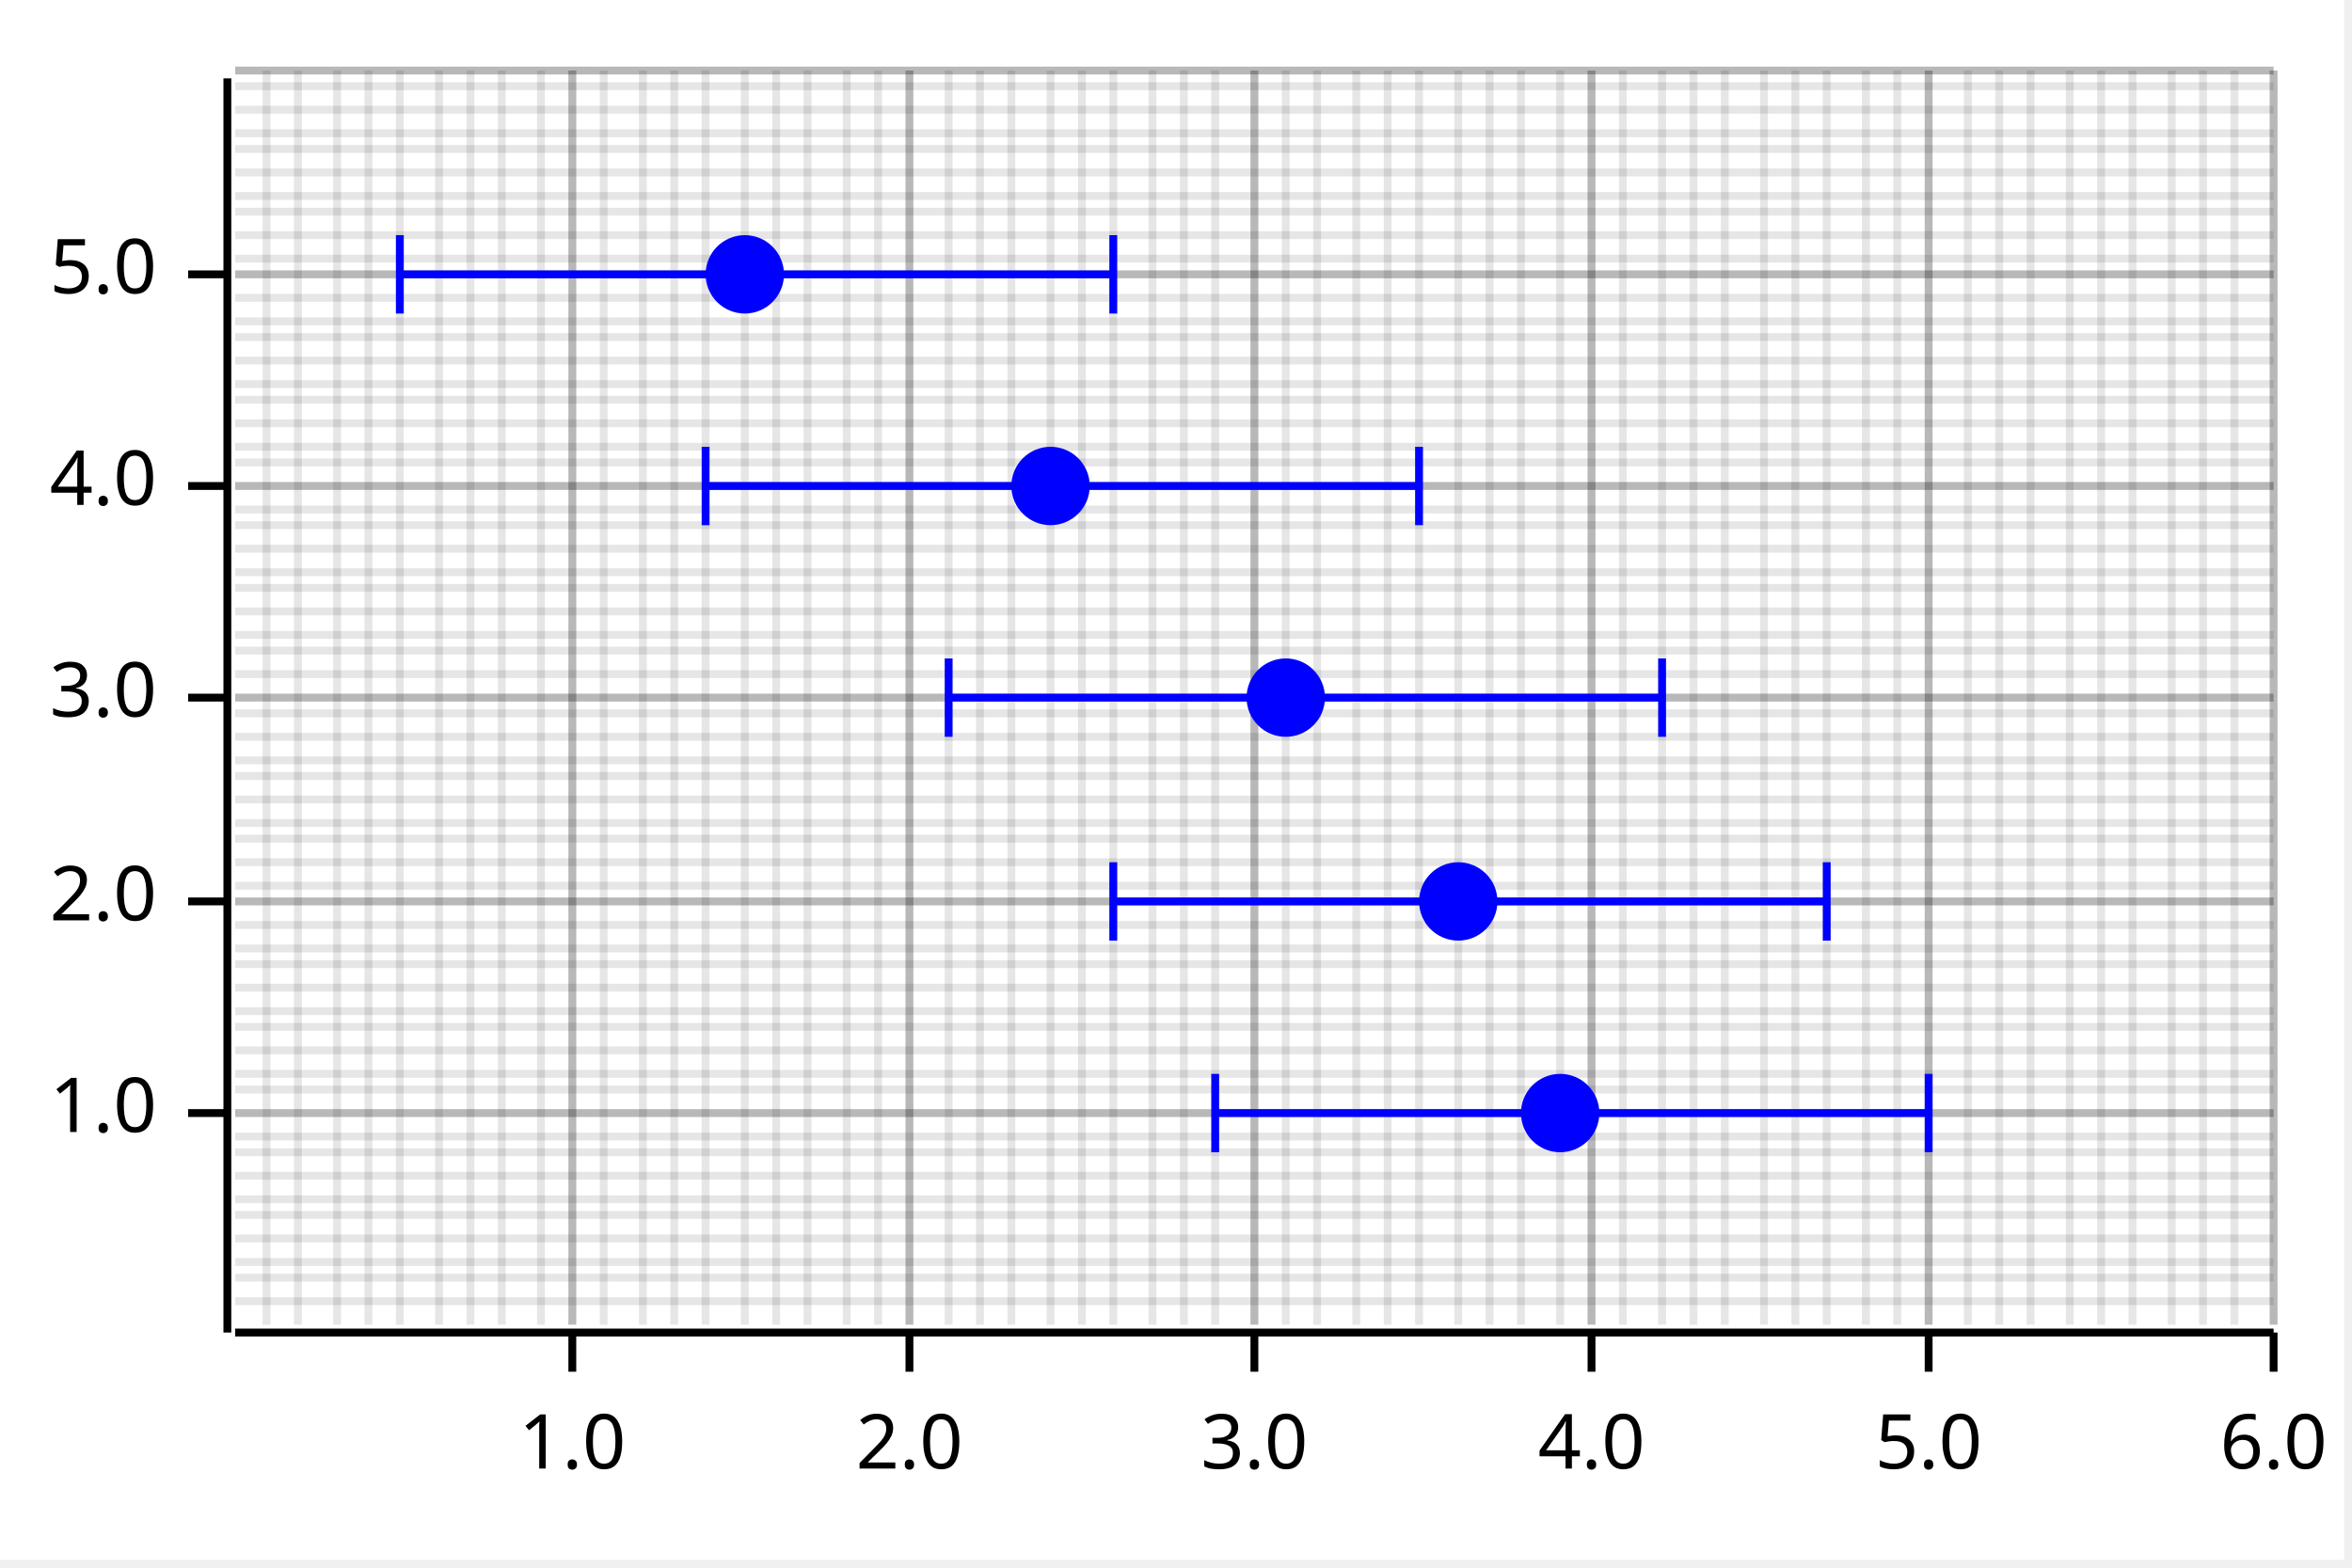
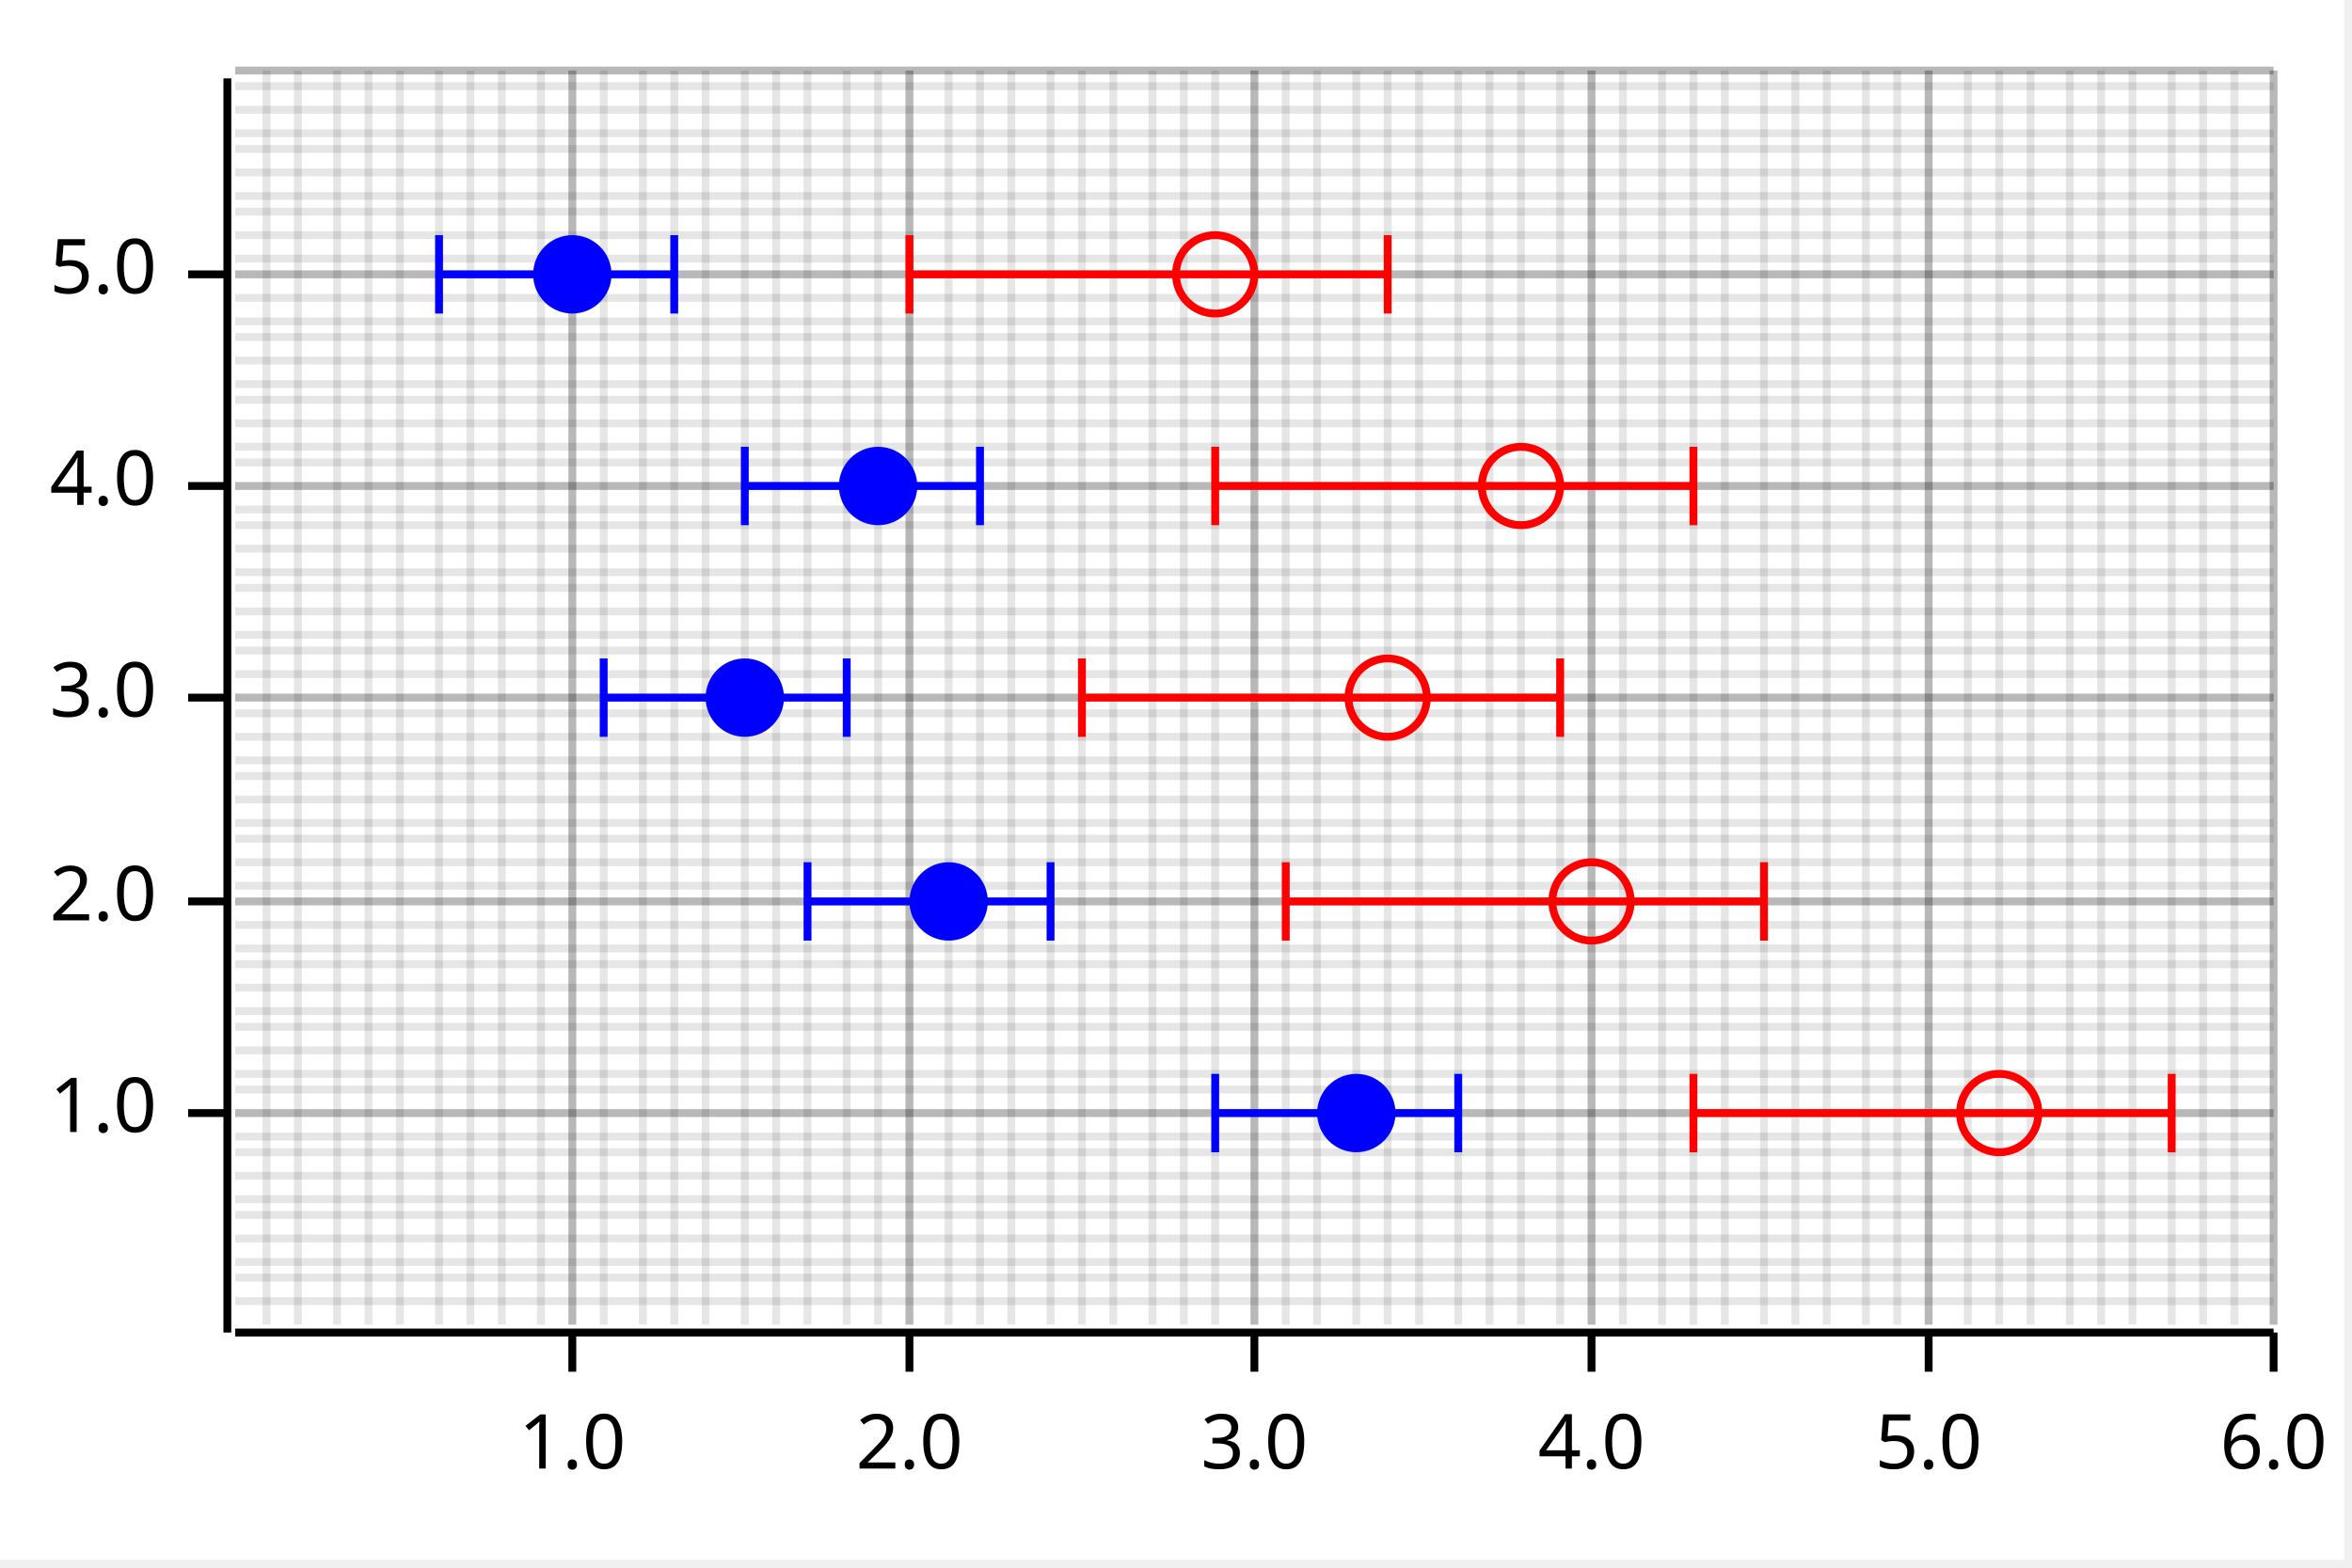
<svg xmlns="http://www.w3.org/2000/svg" width="300" height="200" viewBox="0 0 300 200">
  <rect x="0" y="0" width="299" height="199" opacity="1" fill="#FFFFFF" stroke="none" />
  <line opacity="0.1" stroke="#000000" stroke-width="1" x1="34" y1="169" x2="34" y2="9" />
  <line opacity="0.1" stroke="#000000" stroke-width="1" x1="38" y1="169" x2="38" y2="9" />
  <line opacity="0.1" stroke="#000000" stroke-width="1" x1="43" y1="169" x2="43" y2="9" />
  <line opacity="0.1" stroke="#000000" stroke-width="1" x1="47" y1="169" x2="47" y2="9" />
  <line opacity="0.1" stroke="#000000" stroke-width="1" x1="51" y1="169" x2="51" y2="9" />
  <line opacity="0.1" stroke="#000000" stroke-width="1" x1="56" y1="169" x2="56" y2="9" />
  <line opacity="0.1" stroke="#000000" stroke-width="1" x1="60" y1="169" x2="60" y2="9" />
  <line opacity="0.1" stroke="#000000" stroke-width="1" x1="64" y1="169" x2="64" y2="9" />
  <line opacity="0.1" stroke="#000000" stroke-width="1" x1="69" y1="169" x2="69" y2="9" />
  <line opacity="0.1" stroke="#000000" stroke-width="1" x1="73" y1="169" x2="73" y2="9" />
  <line opacity="0.1" stroke="#000000" stroke-width="1" x1="77" y1="169" x2="77" y2="9" />
  <line opacity="0.1" stroke="#000000" stroke-width="1" x1="82" y1="169" x2="82" y2="9" />
  <line opacity="0.1" stroke="#000000" stroke-width="1" x1="86" y1="169" x2="86" y2="9" />
  <line opacity="0.1" stroke="#000000" stroke-width="1" x1="90" y1="169" x2="90" y2="9" />
  <line opacity="0.1" stroke="#000000" stroke-width="1" x1="95" y1="169" x2="95" y2="9" />
  <line opacity="0.1" stroke="#000000" stroke-width="1" x1="99" y1="169" x2="99" y2="9" />
  <line opacity="0.1" stroke="#000000" stroke-width="1" x1="103" y1="169" x2="103" y2="9" />
  <line opacity="0.1" stroke="#000000" stroke-width="1" x1="108" y1="169" x2="108" y2="9" />
  <line opacity="0.1" stroke="#000000" stroke-width="1" x1="112" y1="169" x2="112" y2="9" />
  <line opacity="0.1" stroke="#000000" stroke-width="1" x1="116" y1="169" x2="116" y2="9" />
  <line opacity="0.1" stroke="#000000" stroke-width="1" x1="121" y1="169" x2="121" y2="9" />
  <line opacity="0.1" stroke="#000000" stroke-width="1" x1="125" y1="169" x2="125" y2="9" />
  <line opacity="0.1" stroke="#000000" stroke-width="1" x1="129" y1="169" x2="129" y2="9" />
  <line opacity="0.1" stroke="#000000" stroke-width="1" x1="134" y1="169" x2="134" y2="9" />
  <line opacity="0.1" stroke="#000000" stroke-width="1" x1="138" y1="169" x2="138" y2="9" />
  <line opacity="0.1" stroke="#000000" stroke-width="1" x1="142" y1="169" x2="142" y2="9" />
  <line opacity="0.1" stroke="#000000" stroke-width="1" x1="147" y1="169" x2="147" y2="9" />
  <line opacity="0.1" stroke="#000000" stroke-width="1" x1="151" y1="169" x2="151" y2="9" />
  <line opacity="0.1" stroke="#000000" stroke-width="1" x1="155" y1="169" x2="155" y2="9" />
  <line opacity="0.1" stroke="#000000" stroke-width="1" x1="160" y1="169" x2="160" y2="9" />
  <line opacity="0.1" stroke="#000000" stroke-width="1" x1="164" y1="169" x2="164" y2="9" />
  <line opacity="0.1" stroke="#000000" stroke-width="1" x1="168" y1="169" x2="168" y2="9" />
  <line opacity="0.1" stroke="#000000" stroke-width="1" x1="173" y1="169" x2="173" y2="9" />
  <line opacity="0.1" stroke="#000000" stroke-width="1" x1="177" y1="169" x2="177" y2="9" />
  <line opacity="0.1" stroke="#000000" stroke-width="1" x1="181" y1="169" x2="181" y2="9" />
  <line opacity="0.1" stroke="#000000" stroke-width="1" x1="186" y1="169" x2="186" y2="9" />
  <line opacity="0.1" stroke="#000000" stroke-width="1" x1="190" y1="169" x2="190" y2="9" />
  <line opacity="0.1" stroke="#000000" stroke-width="1" x1="194" y1="169" x2="194" y2="9" />
  <line opacity="0.1" stroke="#000000" stroke-width="1" x1="199" y1="169" x2="199" y2="9" />
  <line opacity="0.1" stroke="#000000" stroke-width="1" x1="203" y1="169" x2="203" y2="9" />
  <line opacity="0.1" stroke="#000000" stroke-width="1" x1="207" y1="169" x2="207" y2="9" />
  <line opacity="0.1" stroke="#000000" stroke-width="1" x1="212" y1="169" x2="212" y2="9" />
  <line opacity="0.1" stroke="#000000" stroke-width="1" x1="216" y1="169" x2="216" y2="9" />
  <line opacity="0.1" stroke="#000000" stroke-width="1" x1="220" y1="169" x2="220" y2="9" />
  <line opacity="0.1" stroke="#000000" stroke-width="1" x1="225" y1="169" x2="225" y2="9" />
  <line opacity="0.1" stroke="#000000" stroke-width="1" x1="229" y1="169" x2="229" y2="9" />
  <line opacity="0.1" stroke="#000000" stroke-width="1" x1="233" y1="169" x2="233" y2="9" />
  <line opacity="0.1" stroke="#000000" stroke-width="1" x1="238" y1="169" x2="238" y2="9" />
  <line opacity="0.1" stroke="#000000" stroke-width="1" x1="242" y1="169" x2="242" y2="9" />
  <line opacity="0.1" stroke="#000000" stroke-width="1" x1="246" y1="169" x2="246" y2="9" />
  <line opacity="0.1" stroke="#000000" stroke-width="1" x1="251" y1="169" x2="251" y2="9" />
  <line opacity="0.1" stroke="#000000" stroke-width="1" x1="255" y1="169" x2="255" y2="9" />
  <line opacity="0.1" stroke="#000000" stroke-width="1" x1="259" y1="169" x2="259" y2="9" />
  <line opacity="0.1" stroke="#000000" stroke-width="1" x1="264" y1="169" x2="264" y2="9" />
  <line opacity="0.1" stroke="#000000" stroke-width="1" x1="268" y1="169" x2="268" y2="9" />
  <line opacity="0.1" stroke="#000000" stroke-width="1" x1="272" y1="169" x2="272" y2="9" />
  <line opacity="0.1" stroke="#000000" stroke-width="1" x1="277" y1="169" x2="277" y2="9" />
  <line opacity="0.1" stroke="#000000" stroke-width="1" x1="281" y1="169" x2="281" y2="9" />
  <line opacity="0.1" stroke="#000000" stroke-width="1" x1="285" y1="169" x2="285" y2="9" />
  <line opacity="0.1" stroke="#000000" stroke-width="1" x1="290" y1="169" x2="290" y2="9" />
  <line opacity="0.1" stroke="#000000" stroke-width="1" x1="30" y1="166" x2="290" y2="166" />
  <line opacity="0.1" stroke="#000000" stroke-width="1" x1="30" y1="163" x2="290" y2="163" />
  <line opacity="0.1" stroke="#000000" stroke-width="1" x1="30" y1="161" x2="290" y2="161" />
  <line opacity="0.1" stroke="#000000" stroke-width="1" x1="30" y1="158" x2="290" y2="158" />
  <line opacity="0.1" stroke="#000000" stroke-width="1" x1="30" y1="155" x2="290" y2="155" />
  <line opacity="0.1" stroke="#000000" stroke-width="1" x1="30" y1="153" x2="290" y2="153" />
  <line opacity="0.1" stroke="#000000" stroke-width="1" x1="30" y1="150" x2="290" y2="150" />
  <line opacity="0.1" stroke="#000000" stroke-width="1" x1="30" y1="147" x2="290" y2="147" />
  <line opacity="0.1" stroke="#000000" stroke-width="1" x1="30" y1="145" x2="290" y2="145" />
  <line opacity="0.1" stroke="#000000" stroke-width="1" x1="30" y1="142" x2="290" y2="142" />
  <line opacity="0.1" stroke="#000000" stroke-width="1" x1="30" y1="139" x2="290" y2="139" />
  <line opacity="0.1" stroke="#000000" stroke-width="1" x1="30" y1="137" x2="290" y2="137" />
  <line opacity="0.1" stroke="#000000" stroke-width="1" x1="30" y1="134" x2="290" y2="134" />
  <line opacity="0.1" stroke="#000000" stroke-width="1" x1="30" y1="131" x2="290" y2="131" />
  <line opacity="0.1" stroke="#000000" stroke-width="1" x1="30" y1="129" x2="290" y2="129" />
  <line opacity="0.1" stroke="#000000" stroke-width="1" x1="30" y1="126" x2="290" y2="126" />
  <line opacity="0.1" stroke="#000000" stroke-width="1" x1="30" y1="123" x2="290" y2="123" />
  <line opacity="0.1" stroke="#000000" stroke-width="1" x1="30" y1="121" x2="290" y2="121" />
  <line opacity="0.1" stroke="#000000" stroke-width="1" x1="30" y1="118" x2="290" y2="118" />
  <line opacity="0.1" stroke="#000000" stroke-width="1" x1="30" y1="115" x2="290" y2="115" />
  <line opacity="0.1" stroke="#000000" stroke-width="1" x1="30" y1="113" x2="290" y2="113" />
  <line opacity="0.1" stroke="#000000" stroke-width="1" x1="30" y1="110" x2="290" y2="110" />
  <line opacity="0.1" stroke="#000000" stroke-width="1" x1="30" y1="107" x2="290" y2="107" />
  <line opacity="0.1" stroke="#000000" stroke-width="1" x1="30" y1="105" x2="290" y2="105" />
  <line opacity="0.1" stroke="#000000" stroke-width="1" x1="30" y1="102" x2="290" y2="102" />
  <line opacity="0.1" stroke="#000000" stroke-width="1" x1="30" y1="99" x2="290" y2="99" />
  <line opacity="0.1" stroke="#000000" stroke-width="1" x1="30" y1="97" x2="290" y2="97" />
  <line opacity="0.1" stroke="#000000" stroke-width="1" x1="30" y1="94" x2="290" y2="94" />
  <line opacity="0.1" stroke="#000000" stroke-width="1" x1="30" y1="91" x2="290" y2="91" />
  <line opacity="0.1" stroke="#000000" stroke-width="1" x1="30" y1="89" x2="290" y2="89" />
  <line opacity="0.1" stroke="#000000" stroke-width="1" x1="30" y1="86" x2="290" y2="86" />
  <line opacity="0.1" stroke="#000000" stroke-width="1" x1="30" y1="83" x2="290" y2="83" />
  <line opacity="0.1" stroke="#000000" stroke-width="1" x1="30" y1="81" x2="290" y2="81" />
  <line opacity="0.1" stroke="#000000" stroke-width="1" x1="30" y1="78" x2="290" y2="78" />
  <line opacity="0.1" stroke="#000000" stroke-width="1" x1="30" y1="75" x2="290" y2="75" />
  <line opacity="0.1" stroke="#000000" stroke-width="1" x1="30" y1="73" x2="290" y2="73" />
  <line opacity="0.1" stroke="#000000" stroke-width="1" x1="30" y1="70" x2="290" y2="70" />
  <line opacity="0.1" stroke="#000000" stroke-width="1" x1="30" y1="67" x2="290" y2="67" />
  <line opacity="0.1" stroke="#000000" stroke-width="1" x1="30" y1="65" x2="290" y2="65" />
  <line opacity="0.1" stroke="#000000" stroke-width="1" x1="30" y1="62" x2="290" y2="62" />
  <line opacity="0.1" stroke="#000000" stroke-width="1" x1="30" y1="59" x2="290" y2="59" />
  <line opacity="0.1" stroke="#000000" stroke-width="1" x1="30" y1="57" x2="290" y2="57" />
  <line opacity="0.1" stroke="#000000" stroke-width="1" x1="30" y1="54" x2="290" y2="54" />
  <line opacity="0.1" stroke="#000000" stroke-width="1" x1="30" y1="51" x2="290" y2="51" />
  <line opacity="0.1" stroke="#000000" stroke-width="1" x1="30" y1="49" x2="290" y2="49" />
  <line opacity="0.1" stroke="#000000" stroke-width="1" x1="30" y1="46" x2="290" y2="46" />
  <line opacity="0.1" stroke="#000000" stroke-width="1" x1="30" y1="43" x2="290" y2="43" />
  <line opacity="0.1" stroke="#000000" stroke-width="1" x1="30" y1="41" x2="290" y2="41" />
  <line opacity="0.1" stroke="#000000" stroke-width="1" x1="30" y1="38" x2="290" y2="38" />
  <line opacity="0.1" stroke="#000000" stroke-width="1" x1="30" y1="35" x2="290" y2="35" />
  <line opacity="0.1" stroke="#000000" stroke-width="1" x1="30" y1="33" x2="290" y2="33" />
  <line opacity="0.1" stroke="#000000" stroke-width="1" x1="30" y1="30" x2="290" y2="30" />
  <line opacity="0.1" stroke="#000000" stroke-width="1" x1="30" y1="27" x2="290" y2="27" />
  <line opacity="0.1" stroke="#000000" stroke-width="1" x1="30" y1="25" x2="290" y2="25" />
  <line opacity="0.1" stroke="#000000" stroke-width="1" x1="30" y1="22" x2="290" y2="22" />
  <line opacity="0.1" stroke="#000000" stroke-width="1" x1="30" y1="19" x2="290" y2="19" />
  <line opacity="0.1" stroke="#000000" stroke-width="1" x1="30" y1="17" x2="290" y2="17" />
  <line opacity="0.1" stroke="#000000" stroke-width="1" x1="30" y1="14" x2="290" y2="14" />
  <line opacity="0.1" stroke="#000000" stroke-width="1" x1="30" y1="11" x2="290" y2="11" />
  <line opacity="0.1" stroke="#000000" stroke-width="1" x1="30" y1="9" x2="290" y2="9" />
  <line opacity="0.2" stroke="#000000" stroke-width="1" x1="73" y1="169" x2="73" y2="9" />
  <line opacity="0.2" stroke="#000000" stroke-width="1" x1="116" y1="169" x2="116" y2="9" />
  <line opacity="0.2" stroke="#000000" stroke-width="1" x1="160" y1="169" x2="160" y2="9" />
  <line opacity="0.2" stroke="#000000" stroke-width="1" x1="203" y1="169" x2="203" y2="9" />
  <line opacity="0.2" stroke="#000000" stroke-width="1" x1="246" y1="169" x2="246" y2="9" />
  <line opacity="0.2" stroke="#000000" stroke-width="1" x1="290" y1="169" x2="290" y2="9" />
  <line opacity="0.2" stroke="#000000" stroke-width="1" x1="30" y1="142" x2="290" y2="142" />
  <line opacity="0.2" stroke="#000000" stroke-width="1" x1="30" y1="115" x2="290" y2="115" />
  <line opacity="0.2" stroke="#000000" stroke-width="1" x1="30" y1="89" x2="290" y2="89" />
  <line opacity="0.2" stroke="#000000" stroke-width="1" x1="30" y1="62" x2="290" y2="62" />
  <line opacity="0.2" stroke="#000000" stroke-width="1" x1="30" y1="35" x2="290" y2="35" />
  <line opacity="0.2" stroke="#000000" stroke-width="1" x1="30" y1="9" x2="290" y2="9" />
  <polyline fill="none" opacity="1" stroke="#000000" stroke-width="1" points="29,10 29,170 " />
  <text x="20" y="142" dy="0.5ex" text-anchor="end" font-family="sans-serif" font-size="9.677" opacity="1" fill="#000000">
1.0
</text>
  <polyline fill="none" opacity="1" stroke="#000000" stroke-width="1" points="24,142 29,142 " />
  <text x="20" y="115" dy="0.5ex" text-anchor="end" font-family="sans-serif" font-size="9.677" opacity="1" fill="#000000">
2.0
</text>
  <polyline fill="none" opacity="1" stroke="#000000" stroke-width="1" points="24,115 29,115 " />
  <text x="20" y="89" dy="0.5ex" text-anchor="end" font-family="sans-serif" font-size="9.677" opacity="1" fill="#000000">
3.0
</text>
  <polyline fill="none" opacity="1" stroke="#000000" stroke-width="1" points="24,89 29,89 " />
  <text x="20" y="62" dy="0.5ex" text-anchor="end" font-family="sans-serif" font-size="9.677" opacity="1" fill="#000000">
4.0
</text>
  <polyline fill="none" opacity="1" stroke="#000000" stroke-width="1" points="24,62 29,62 " />
  <text x="20" y="35" dy="0.5ex" text-anchor="end" font-family="sans-serif" font-size="9.677" opacity="1" fill="#000000">
5.0
</text>
  <polyline fill="none" opacity="1" stroke="#000000" stroke-width="1" points="24,35 29,35 " />
  <polyline fill="none" opacity="1" stroke="#000000" stroke-width="1" points="30,170 290,170 " />
  <text x="73" y="180" dy="0.76em" text-anchor="middle" font-family="sans-serif" font-size="9.677" opacity="1" fill="#000000">
1.0
</text>
  <polyline fill="none" opacity="1" stroke="#000000" stroke-width="1" points="73,170 73,175 " />
  <text x="116" y="180" dy="0.76em" text-anchor="middle" font-family="sans-serif" font-size="9.677" opacity="1" fill="#000000">
2.0
</text>
  <polyline fill="none" opacity="1" stroke="#000000" stroke-width="1" points="116,170 116,175 " />
  <text x="160" y="180" dy="0.76em" text-anchor="middle" font-family="sans-serif" font-size="9.677" opacity="1" fill="#000000">
3.0
</text>
  <polyline fill="none" opacity="1" stroke="#000000" stroke-width="1" points="160,170 160,175 " />
  <text x="203" y="180" dy="0.76em" text-anchor="middle" font-family="sans-serif" font-size="9.677" opacity="1" fill="#000000">
4.0
</text>
  <polyline fill="none" opacity="1" stroke="#000000" stroke-width="1" points="203,170 203,175 " />
  <text x="246" y="180" dy="0.76em" text-anchor="middle" font-family="sans-serif" font-size="9.677" opacity="1" fill="#000000">
5.0
</text>
  <polyline fill="none" opacity="1" stroke="#000000" stroke-width="1" points="246,170 246,175 " />
  <text x="290" y="180" dy="0.76em" text-anchor="middle" font-family="sans-serif" font-size="9.677" opacity="1" fill="#000000">
6.0
</text>
  <polyline fill="none" opacity="1" stroke="#000000" stroke-width="1" points="290,170 290,175 " />
  <line opacity="1" stroke="#0000FF" stroke-width="1" x1="155" y1="137" x2="155" y2="147" />
-   <line opacity="1" stroke="#0000FF" stroke-width="1" x1="246" y1="137" x2="246" y2="147" />
-   <line opacity="1" stroke="#0000FF" stroke-width="1" x1="155" y1="142" x2="246" y2="142" />
-   <circle cx="199" cy="142" r="5" opacity="1" fill="#0000FF" stroke="none" stroke-width="1" />
-   <line opacity="1" stroke="#0000FF" stroke-width="1" x1="142" y1="110" x2="142" y2="120" />
-   <line opacity="1" stroke="#0000FF" stroke-width="1" x1="233" y1="110" x2="233" y2="120" />
-   <line opacity="1" stroke="#0000FF" stroke-width="1" x1="142" y1="115" x2="233" y2="115" />
-   <circle cx="186" cy="115" r="5" opacity="1" fill="#0000FF" stroke="none" stroke-width="1" />
-   <line opacity="1" stroke="#0000FF" stroke-width="1" x1="121" y1="84" x2="121" y2="94" />
-   <line opacity="1" stroke="#0000FF" stroke-width="1" x1="212" y1="84" x2="212" y2="94" />
-   <line opacity="1" stroke="#0000FF" stroke-width="1" x1="121" y1="89" x2="212" y2="89" />
-   <circle cx="164" cy="89" r="5" opacity="1" fill="#0000FF" stroke="none" stroke-width="1" />
-   <line opacity="1" stroke="#0000FF" stroke-width="1" x1="90" y1="57" x2="90" y2="67" />
-   <line opacity="1" stroke="#0000FF" stroke-width="1" x1="181" y1="57" x2="181" y2="67" />
-   <line opacity="1" stroke="#0000FF" stroke-width="1" x1="90" y1="62" x2="181" y2="62" />
-   <circle cx="134" cy="62" r="5" opacity="1" fill="#0000FF" stroke="none" stroke-width="1" />
-   <line opacity="1" stroke="#0000FF" stroke-width="1" x1="51" y1="30" x2="51" y2="40" />
-   <line opacity="1" stroke="#0000FF" stroke-width="1" x1="142" y1="30" x2="142" y2="40" />
-   <line opacity="1" stroke="#0000FF" stroke-width="1" x1="51" y1="35" x2="142" y2="35" />
-   <circle cx="95" cy="35" r="5" opacity="1" fill="#0000FF" stroke="none" stroke-width="1" />
+   <line opacity="1" stroke="#0000FF" stroke-width="1" x1="186" y1="137" x2="186" y2="147" />
+   <line opacity="1" stroke="#0000FF" stroke-width="1" x1="155" y1="142" x2="186" y2="142" />
+   <circle cx="173" cy="142" r="5" opacity="1" fill="#0000FF" stroke="none" stroke-width="1" />
+   <line opacity="1" stroke="#0000FF" stroke-width="1" x1="103" y1="110" x2="103" y2="120" />
+   <line opacity="1" stroke="#0000FF" stroke-width="1" x1="134" y1="110" x2="134" y2="120" />
+   <line opacity="1" stroke="#0000FF" stroke-width="1" x1="103" y1="115" x2="134" y2="115" />
+   <circle cx="121" cy="115" r="5" opacity="1" fill="#0000FF" stroke="none" stroke-width="1" />
+   <line opacity="1" stroke="#0000FF" stroke-width="1" x1="77" y1="84" x2="77" y2="94" />
+   <line opacity="1" stroke="#0000FF" stroke-width="1" x1="108" y1="84" x2="108" y2="94" />
+   <line opacity="1" stroke="#0000FF" stroke-width="1" x1="77" y1="89" x2="108" y2="89" />
+   <circle cx="95" cy="89" r="5" opacity="1" fill="#0000FF" stroke="none" stroke-width="1" />
+   <line opacity="1" stroke="#0000FF" stroke-width="1" x1="95" y1="57" x2="95" y2="67" />
+   <line opacity="1" stroke="#0000FF" stroke-width="1" x1="125" y1="57" x2="125" y2="67" />
+   <line opacity="1" stroke="#0000FF" stroke-width="1" x1="95" y1="62" x2="125" y2="62" />
+   <circle cx="112" cy="62" r="5" opacity="1" fill="#0000FF" stroke="none" stroke-width="1" />
+   <line opacity="1" stroke="#0000FF" stroke-width="1" x1="56" y1="30" x2="56" y2="40" />
+   <line opacity="1" stroke="#0000FF" stroke-width="1" x1="86" y1="30" x2="86" y2="40" />
+   <line opacity="1" stroke="#0000FF" stroke-width="1" x1="56" y1="35" x2="86" y2="35" />
+   <circle cx="73" cy="35" r="5" opacity="1" fill="#0000FF" stroke="none" stroke-width="1" />
+   <line opacity="1" stroke="#FF0000" stroke-width="1" x1="216" y1="137" x2="216" y2="147" />
+   <line opacity="1" stroke="#FF0000" stroke-width="1" x1="277" y1="137" x2="277" y2="147" />
+   <line opacity="1" stroke="#FF0000" stroke-width="1" x1="216" y1="142" x2="277" y2="142" />
+   <circle cx="255" cy="142" r="5" opacity="1" fill="none" stroke="#FF0000" stroke-width="1" />
+   <line opacity="1" stroke="#FF0000" stroke-width="1" x1="164" y1="110" x2="164" y2="120" />
+   <line opacity="1" stroke="#FF0000" stroke-width="1" x1="225" y1="110" x2="225" y2="120" />
+   <line opacity="1" stroke="#FF0000" stroke-width="1" x1="164" y1="115" x2="225" y2="115" />
+   <circle cx="203" cy="115" r="5" opacity="1" fill="none" stroke="#FF0000" stroke-width="1" />
+   <line opacity="1" stroke="#FF0000" stroke-width="1" x1="138" y1="84" x2="138" y2="94" />
+   <line opacity="1" stroke="#FF0000" stroke-width="1" x1="199" y1="84" x2="199" y2="94" />
+   <line opacity="1" stroke="#FF0000" stroke-width="1" x1="138" y1="89" x2="199" y2="89" />
+   <circle cx="177" cy="89" r="5" opacity="1" fill="none" stroke="#FF0000" stroke-width="1" />
+   <line opacity="1" stroke="#FF0000" stroke-width="1" x1="155" y1="57" x2="155" y2="67" />
+   <line opacity="1" stroke="#FF0000" stroke-width="1" x1="216" y1="57" x2="216" y2="67" />
+   <line opacity="1" stroke="#FF0000" stroke-width="1" x1="155" y1="62" x2="216" y2="62" />
+   <circle cx="194" cy="62" r="5" opacity="1" fill="none" stroke="#FF0000" stroke-width="1" />
+   <line opacity="1" stroke="#FF0000" stroke-width="1" x1="116" y1="30" x2="116" y2="40" />
+   <line opacity="1" stroke="#FF0000" stroke-width="1" x1="177" y1="30" x2="177" y2="40" />
+   <line opacity="1" stroke="#FF0000" stroke-width="1" x1="116" y1="35" x2="177" y2="35" />
+   <circle cx="155" cy="35" r="5" opacity="1" fill="none" stroke="#FF0000" stroke-width="1" />
</svg>
